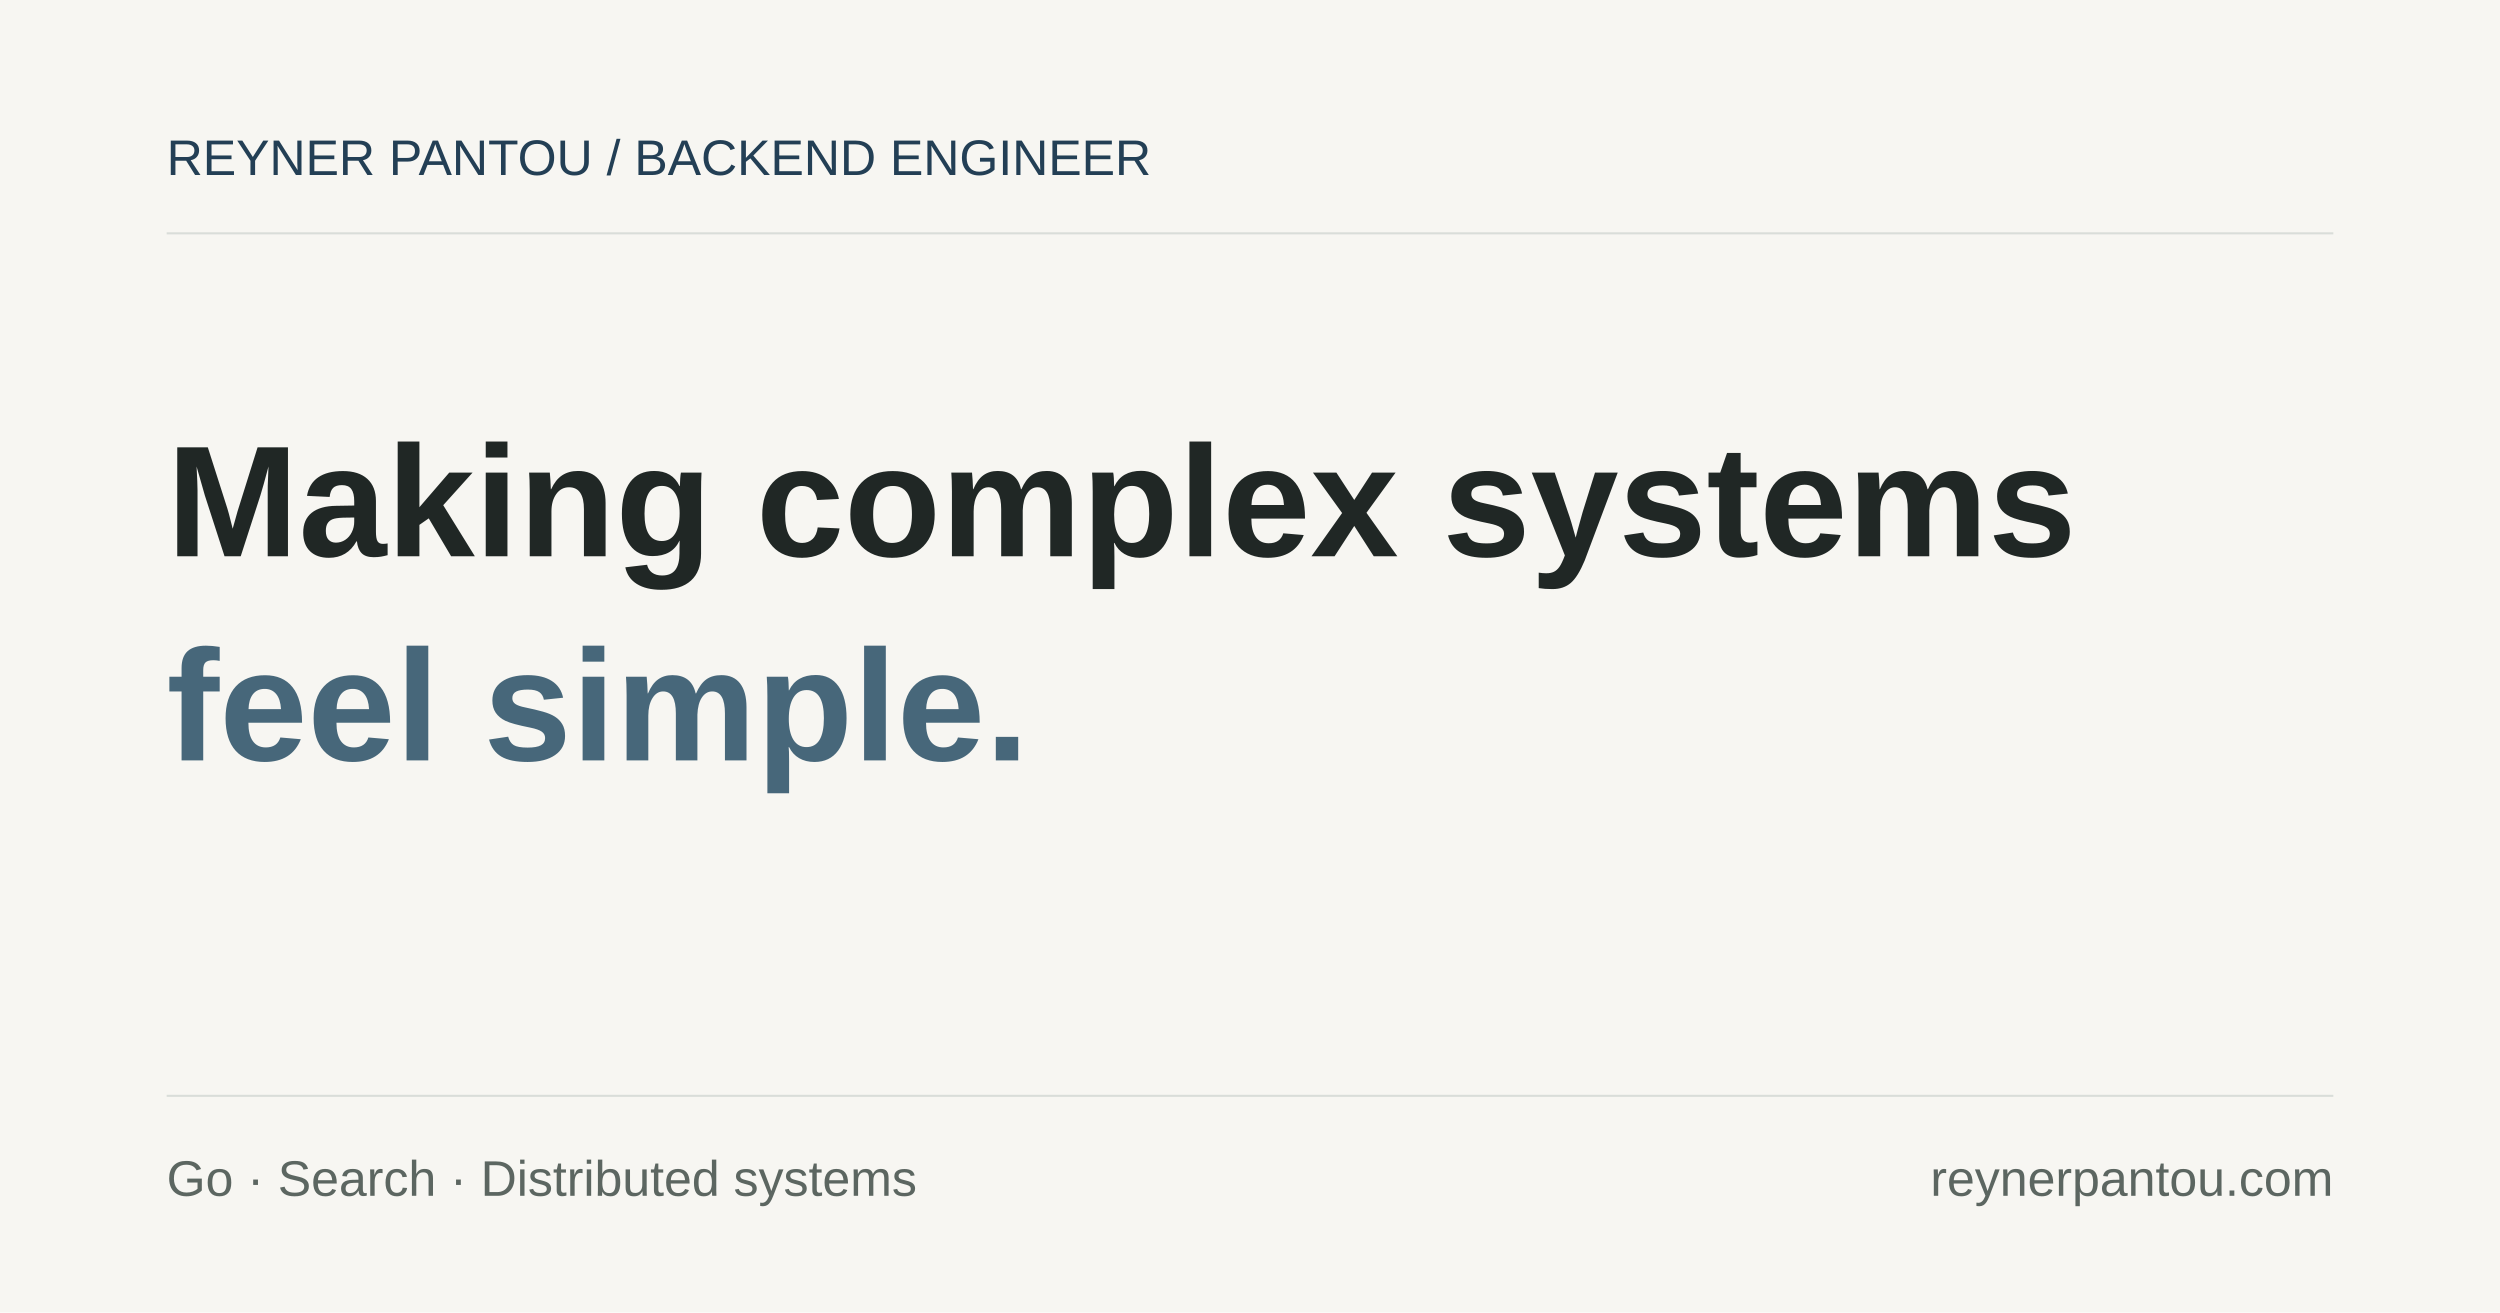
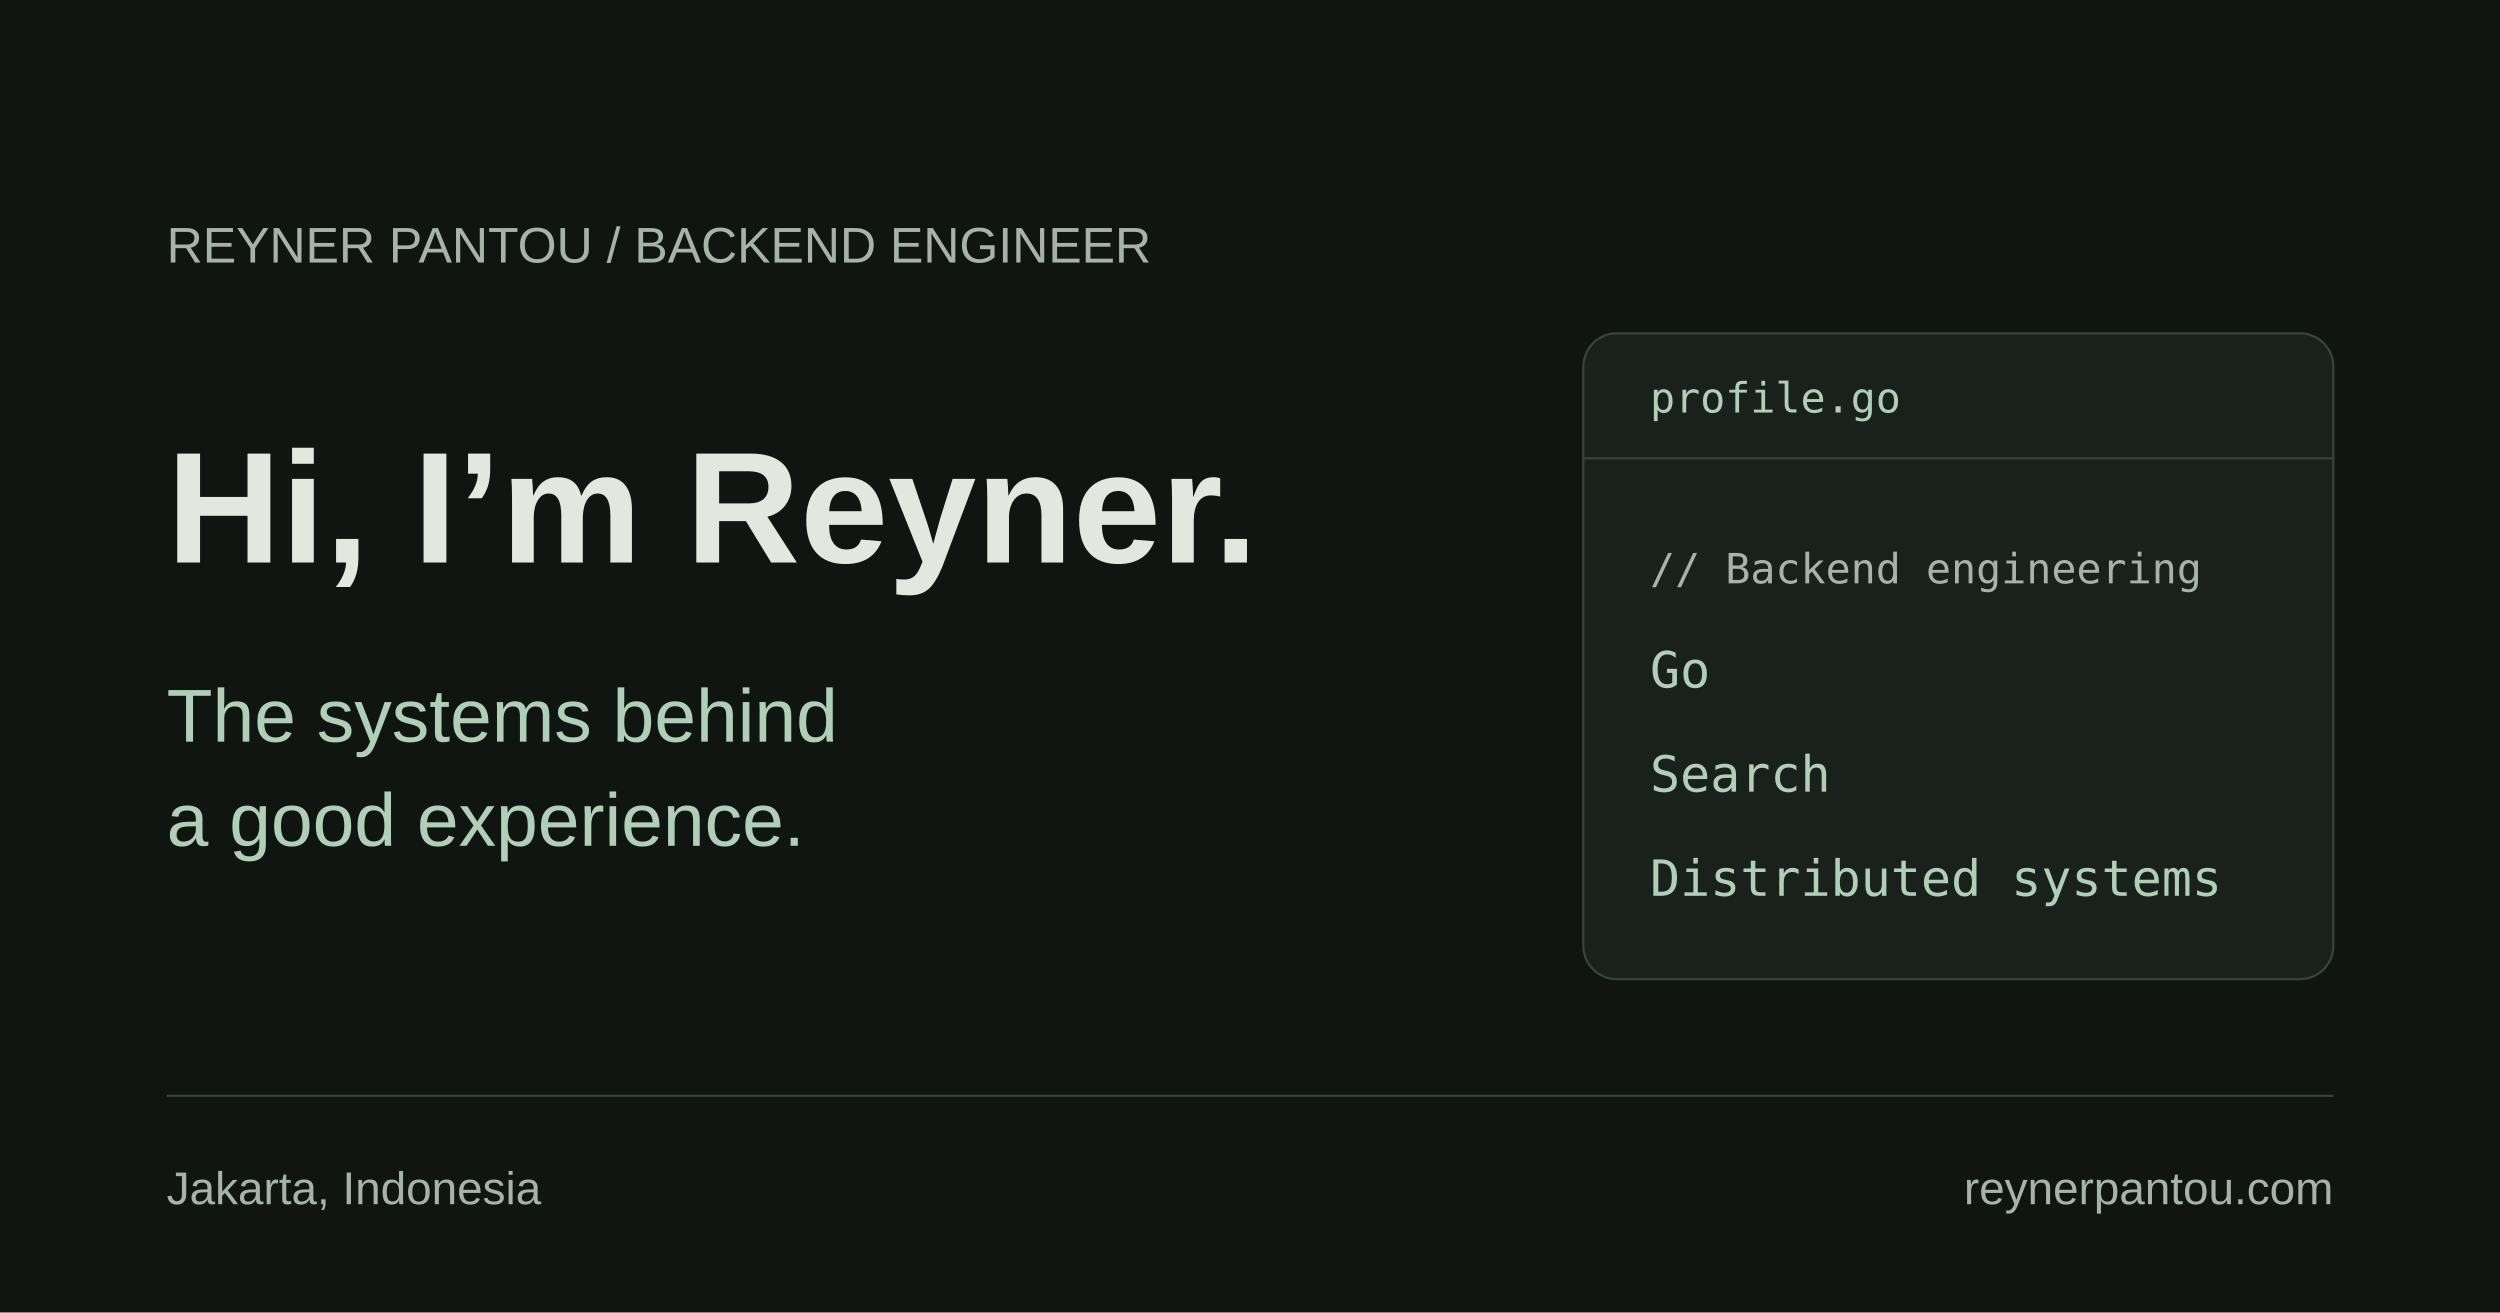
<svg xmlns="http://www.w3.org/2000/svg" width="1200" height="630" viewBox="0 0 1200 630">
-   <rect width="1200" height="630" fill="#f7f6f2" />
-   <path d="M80 112h1040M80 526h1040" stroke="#d9ddd9" />
-   <text x="80" y="84" font-family="Arial,sans-serif" font-size="24" fill="#233f55">REYNER PANTOU / BACKEND ENGINEER</text>
-   <text x="80" y="267" font-family="Arial,sans-serif" font-weight="600" font-size="76" fill="#202725">Making complex systems</text>
-   <text x="80" y="365" font-family="Arial,sans-serif" font-weight="600" font-size="76" fill="#47677a">feel simple.</text>
-   <text x="80" y="574" font-family="Arial,sans-serif" font-size="24" fill="#5c6661">Go · Search · Distributed systems</text>
-   <text x="1120" y="574" text-anchor="end" font-family="Arial,sans-serif" font-size="24" fill="#5c6661">reynerpantou.com</text>
+   <rect width="1200" height="630" fill="#111512" />
+   <rect x="760" y="160" width="360" height="310" rx="16" fill="#1a211c" stroke="#39463c" />
+   <path d="M760 220h360" stroke="#39463c" />
+   <text x="792" y="198" font-family="monospace" font-size="20" fill="#b0cfb7">profile.go</text>
+   <text x="792" y="280" font-family="monospace" font-size="20" fill="#a7b3a9">// Backend engineering</text>
+   <text x="792" y="330" font-family="monospace" font-size="24" fill="#b0cfb7">Go</text>
+   <text x="792" y="380" font-family="monospace" font-size="24" fill="#b0cfb7">Search</text>
+   <text x="792" y="430" font-family="monospace" font-size="24" fill="#b0cfb7">Distributed systems</text>
+   <text x="80" y="126" font-family="Arial,sans-serif" font-size="24" fill="#a7b3a9">REYNER PANTOU / BACKEND ENGINEER</text>
+   <text x="80" y="270" font-family="Arial,sans-serif" font-weight="600" font-size="76" fill="#e2e7df">Hi, I’m Reyner.</text>
+   <text x="80" y="356" font-family="Arial,sans-serif" font-size="36" fill="#b0cfb7">The systems behind</text>
+   <text x="80" y="406" font-family="Arial,sans-serif" font-size="36" fill="#b0cfb7">a good experience.</text>
+   <path d="M80 526h1040" stroke="#39463c" />
+   <text x="80" y="578" font-family="Arial,sans-serif" font-size="22" fill="#a7b3a9">Jakarta, Indonesia</text>
+   <text x="1120" y="578" text-anchor="end" font-family="Arial,sans-serif" font-size="22" fill="#a7b3a9">reynerpantou.com</text>
</svg>
